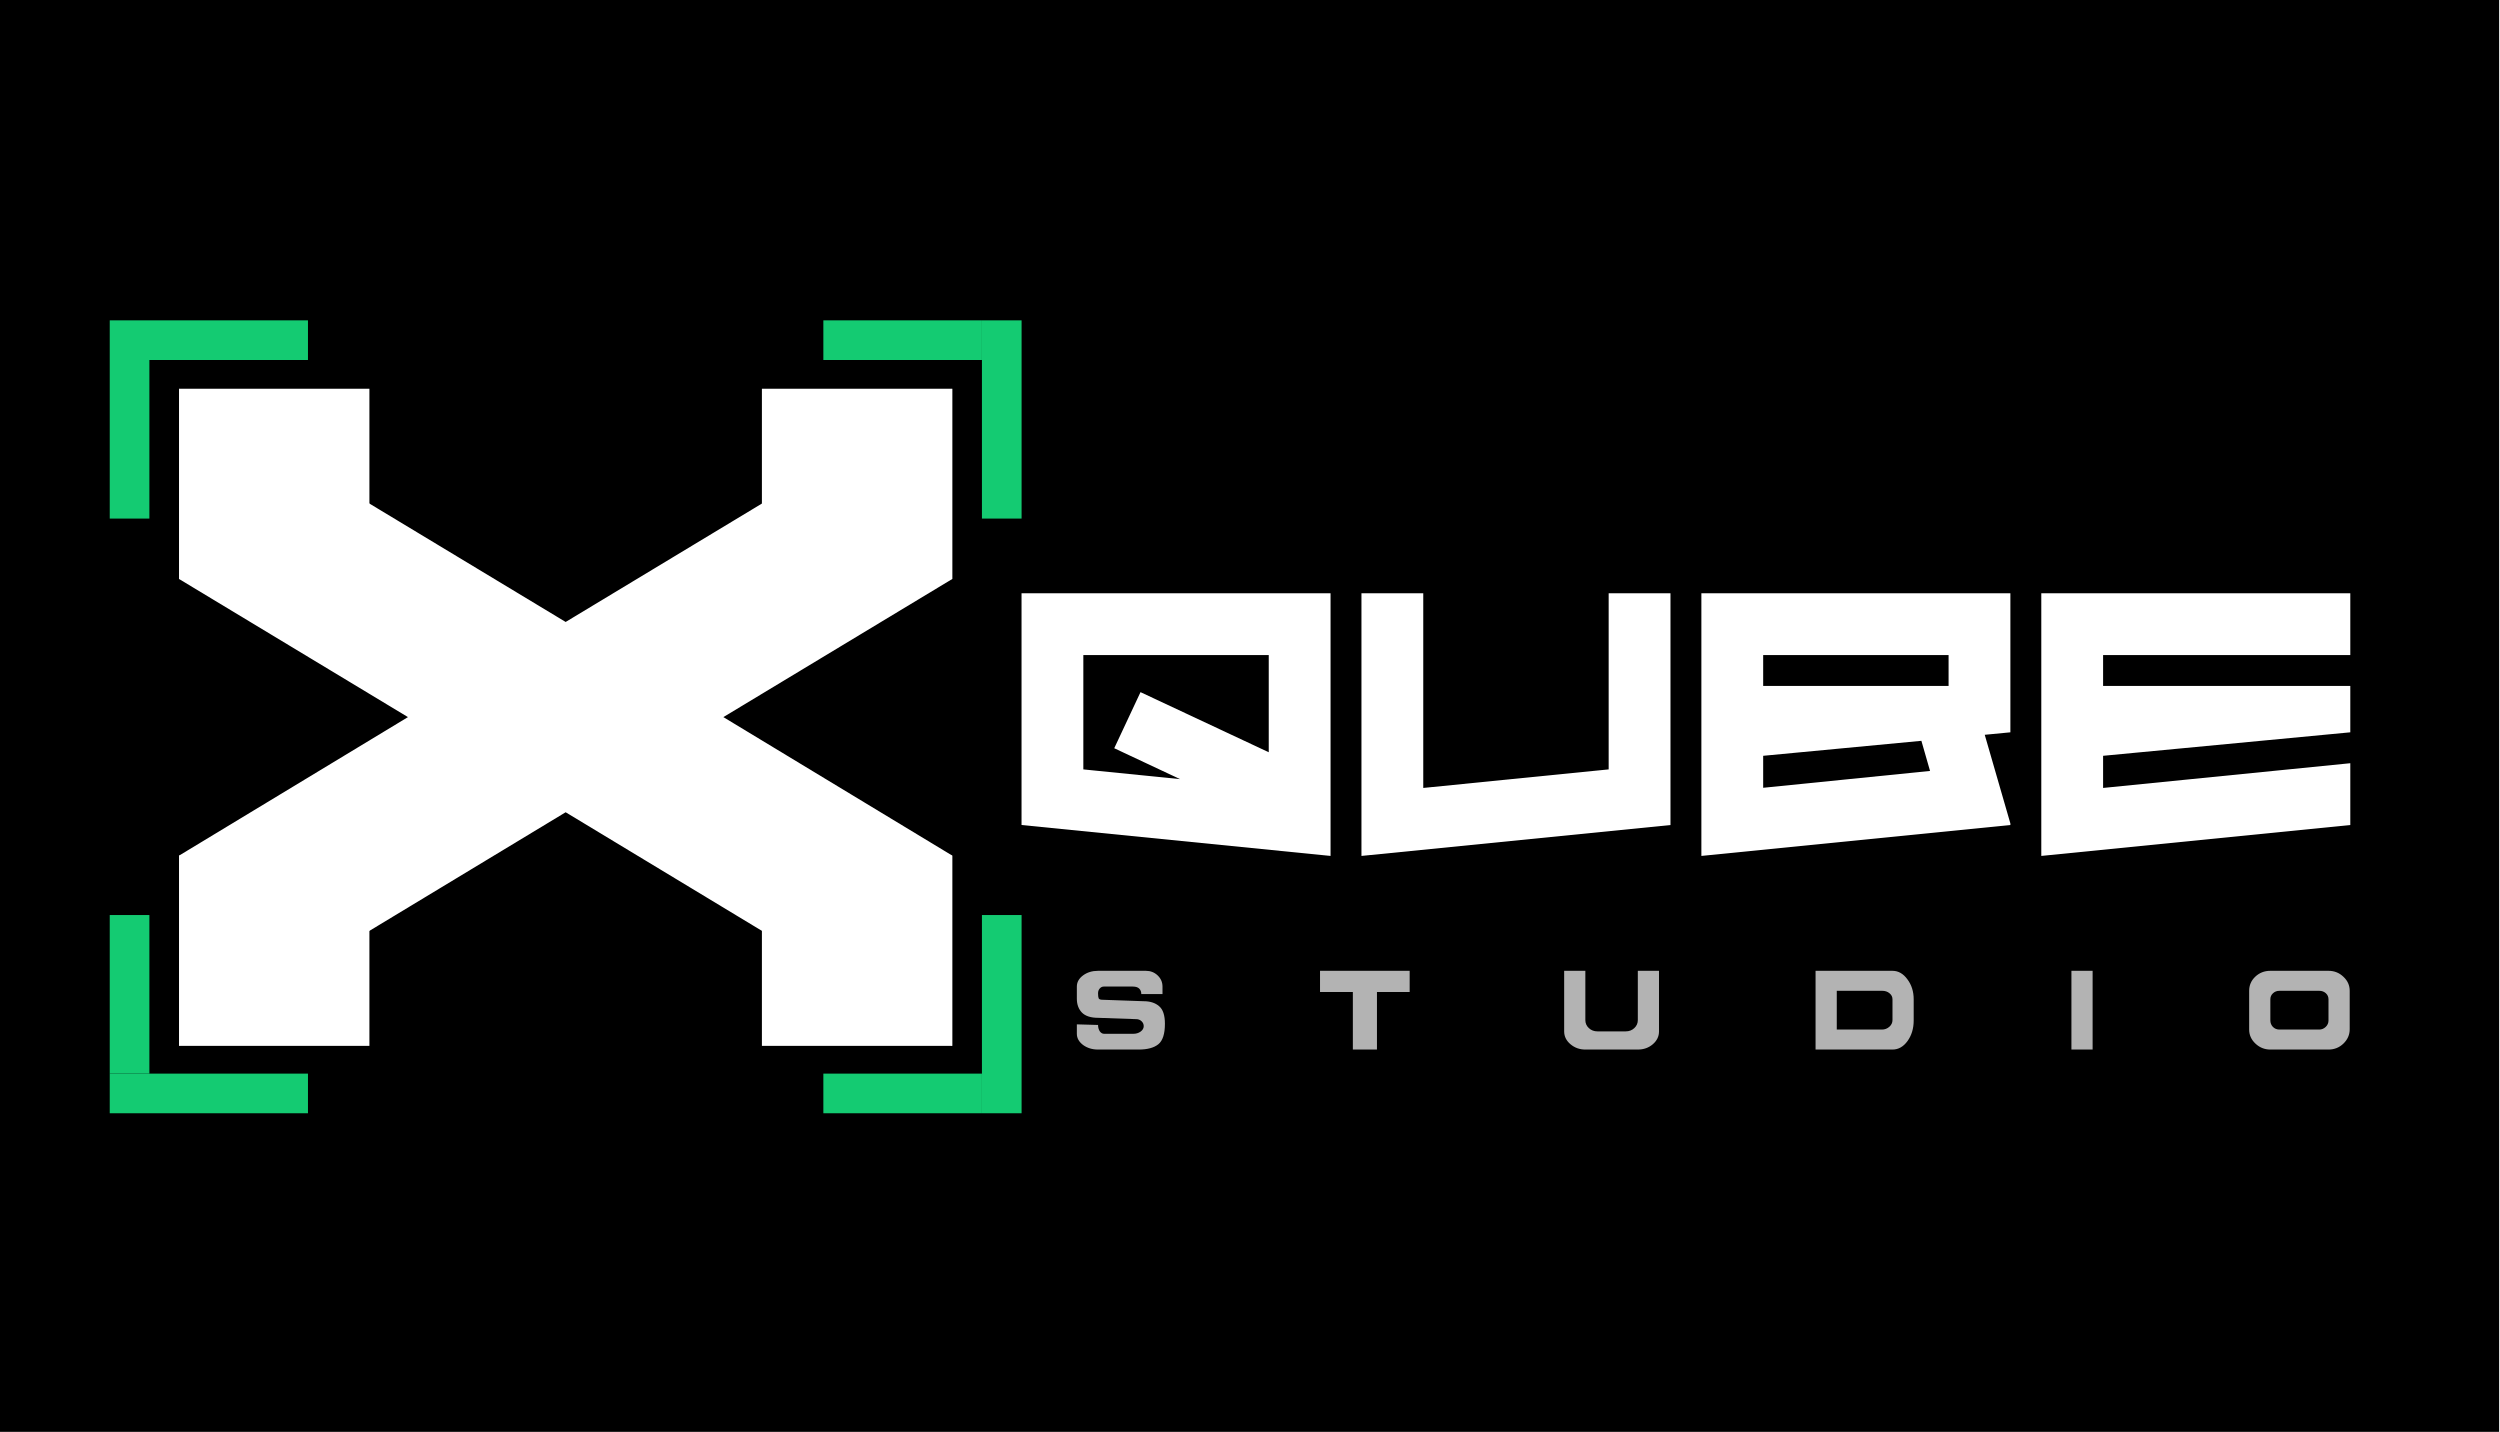
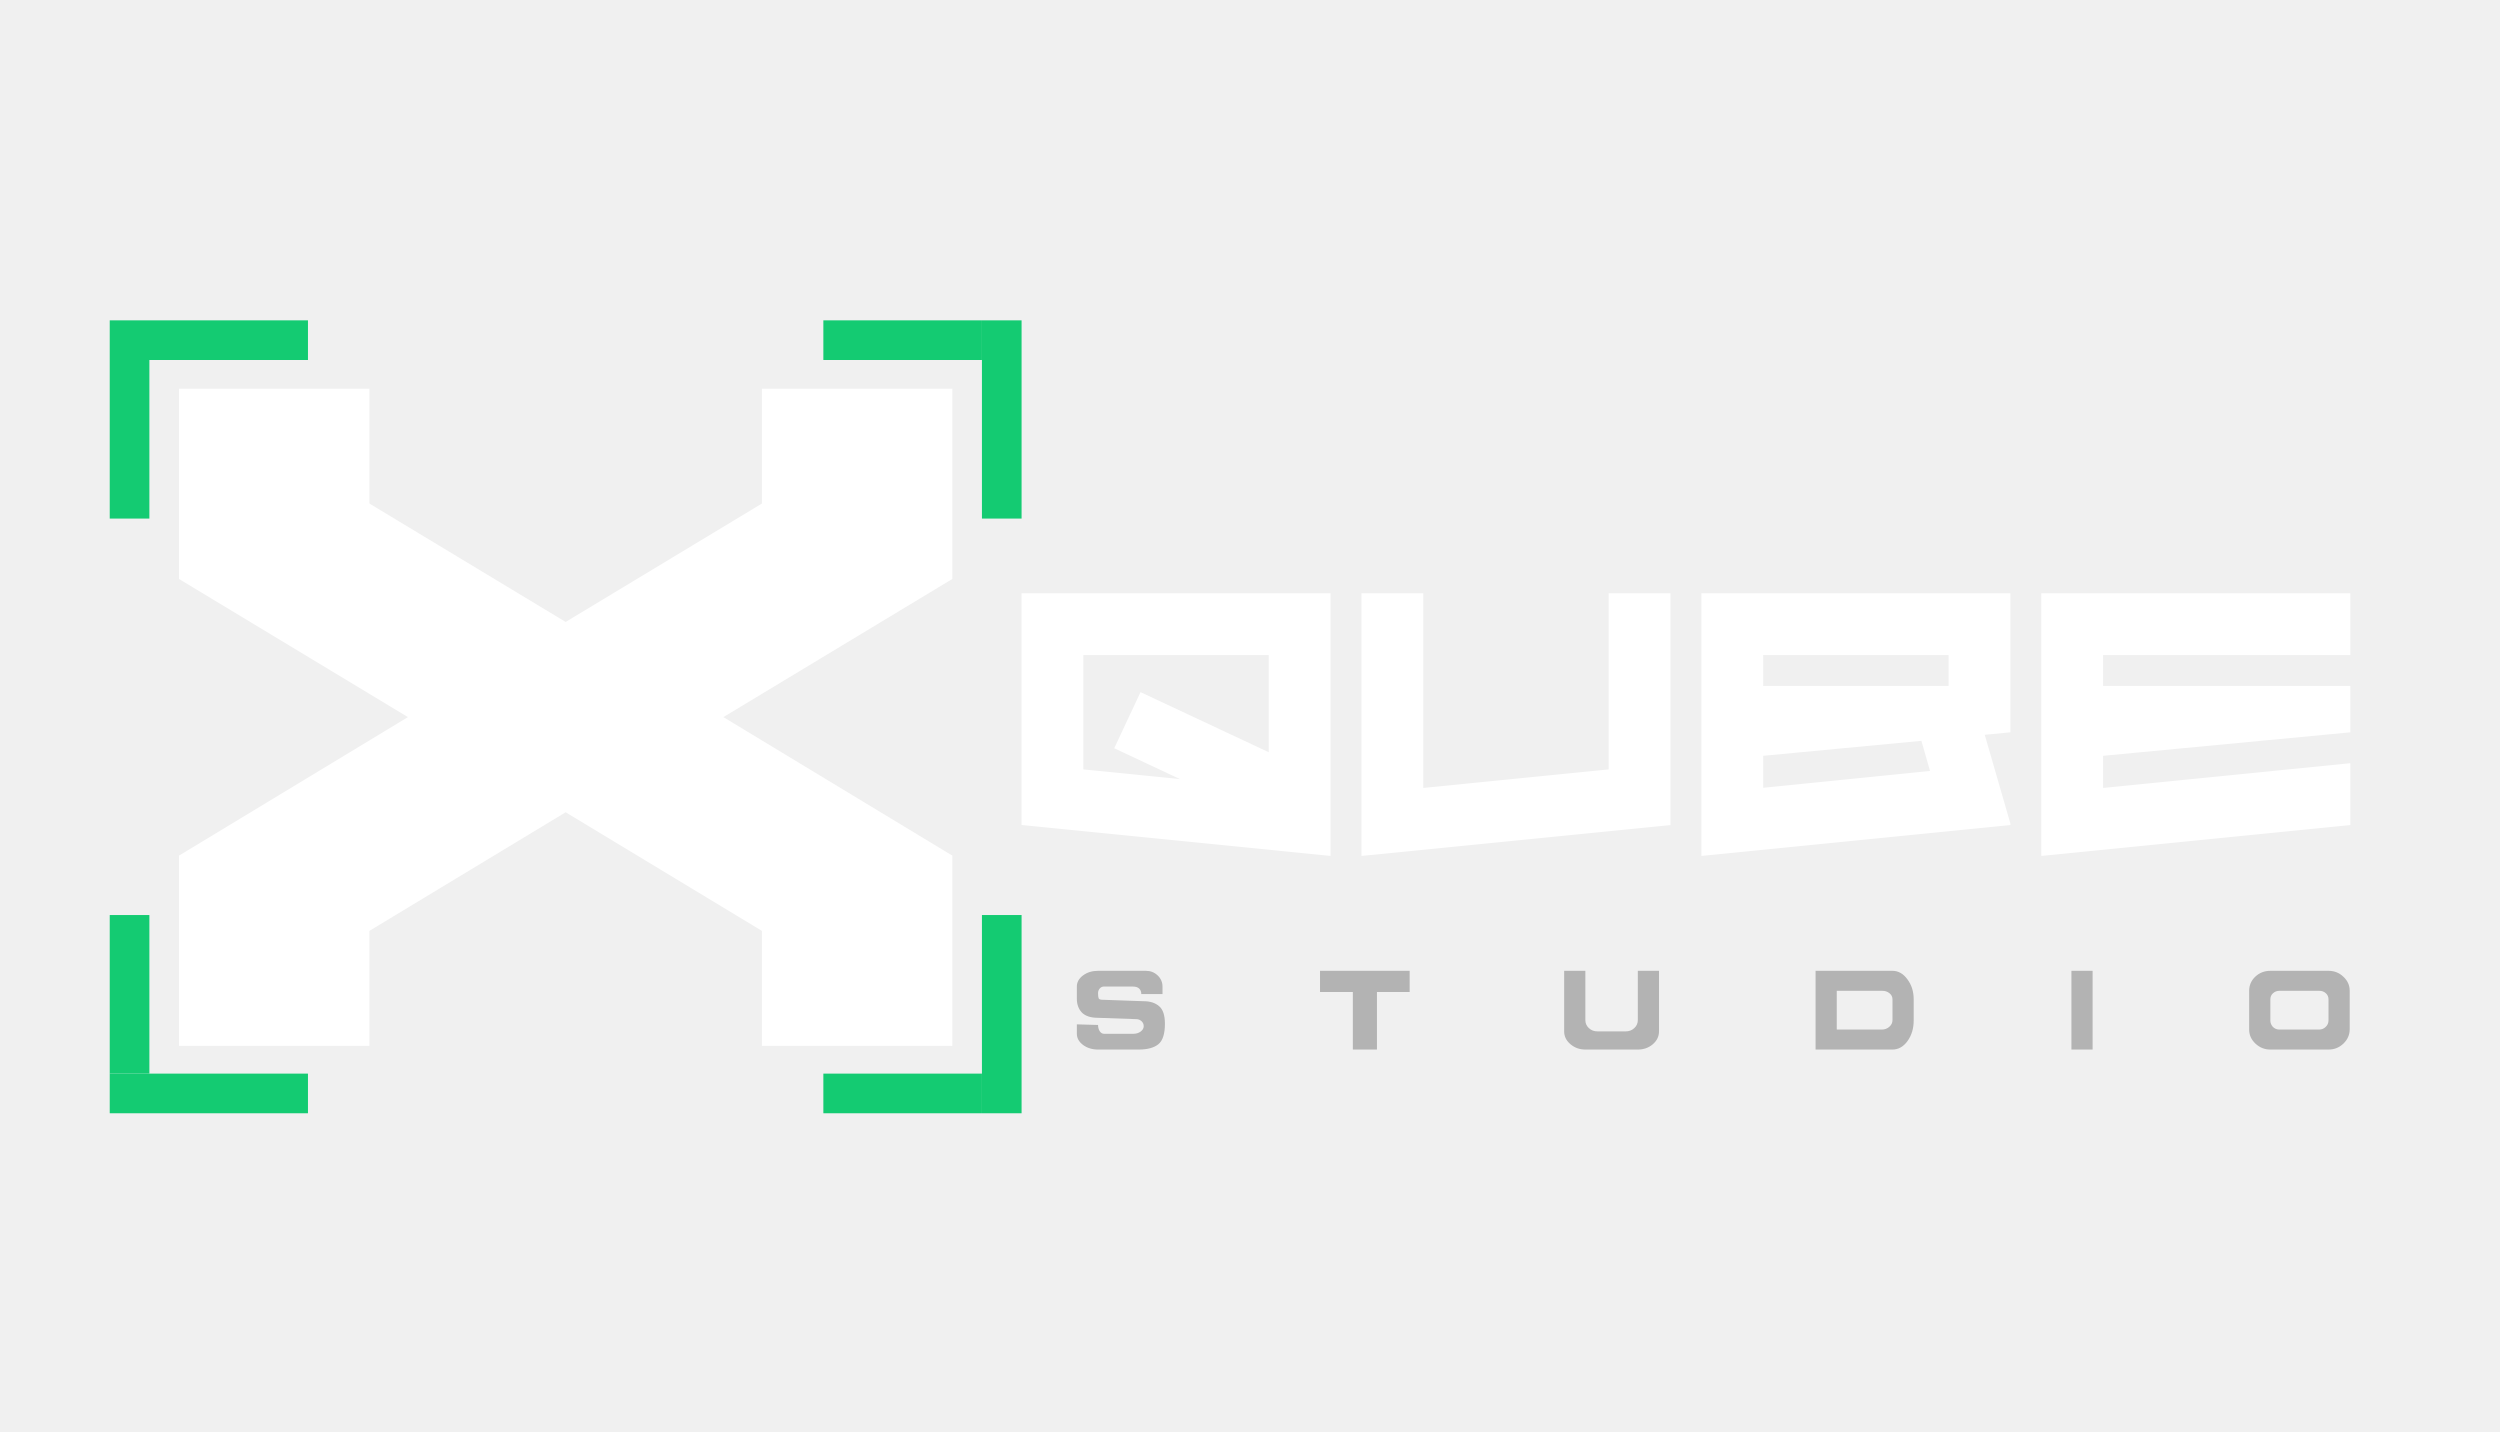
<svg xmlns="http://www.w3.org/2000/svg" width="1746" height="1000" viewBox="0 0 1746 1000" fill="none">
-   <rect width="1745.36" height="1000" fill="black" />
  <path d="M756.603 457.496V537.348L824.154 544.147L778.185 522.565L796.529 483.394L886.093 525.371V457.496H756.603ZM713.439 414.333H929.257V597.777L713.439 576.195V414.333ZM1123.49 537.348V414.333H1166.66V576.195L950.838 597.777V414.333H994.002V550.297L1123.49 537.348ZM1404.05 414.333V511.45L1386.14 513.177L1404.05 575.116V576.195L1188.24 597.777V414.333H1404.05ZM1341.9 517.385L1231.4 527.852V550.189L1347.94 538.427L1341.9 517.385ZM1360.89 457.496H1231.4V479.078H1360.89V457.496ZM1641.45 414.333V457.496H1468.8V479.078H1641.45V511.45L1468.8 527.852V550.297L1641.45 533.032V576.195L1425.64 597.777V414.333H1641.45Z" fill="white" />
  <path d="M752.073 715.411L766.879 715.834C766.879 717.526 767.273 718.992 768.063 720.233C768.909 721.418 769.924 722.01 771.109 722.01H791.413C793.443 722.01 795.163 721.502 796.573 720.487C798.04 719.415 798.773 718.146 798.773 716.68C798.773 715.326 798.265 714.17 797.25 713.211C796.235 712.253 794.994 711.773 793.528 711.773L766.879 710.843C761.803 710.843 758.052 709.63 755.627 707.205C753.258 704.723 752.073 701.508 752.073 697.56V689.016C752.073 685.97 753.512 683.376 756.388 681.232C759.264 679.089 762.761 678.018 766.879 678.018H800.296C803.51 678.018 806.246 679.089 808.502 681.232C810.758 683.376 811.886 685.97 811.886 689.016V694.261H797.081C797.081 692.682 796.601 691.413 795.643 690.454C794.684 689.495 793.189 689.016 791.159 689.016H770.855C769.783 689.016 768.853 689.467 768.063 690.369C767.273 691.272 766.879 692.371 766.879 693.669C766.879 695.304 767.02 696.489 767.302 697.222C767.64 697.899 768.542 698.237 770.009 698.237L798.773 699.252C803.285 699.252 806.866 700.408 809.517 702.721C812.224 704.977 813.578 709.066 813.578 714.988C813.578 722.038 812.055 726.804 809.01 729.285C805.964 731.767 801.367 733.008 795.22 733.008H766.879C762.818 733.008 759.321 731.936 756.388 729.793C753.512 727.593 752.073 724.999 752.073 722.01V715.411ZM961.665 733.008H944.829V692.823H921.903V678.018H984.507V692.823H961.665V733.008ZM1092.41 720.318V678.018H1107.21V712.45C1107.21 714.65 1108.03 716.511 1109.67 718.034C1111.3 719.556 1113.31 720.318 1115.67 720.318H1135.39C1137.75 720.318 1139.76 719.556 1141.39 718.034C1143.03 716.511 1143.85 714.65 1143.85 712.45V678.018H1158.65V720.318C1158.65 723.815 1157.21 726.804 1154.34 729.285C1151.46 731.767 1147.96 733.008 1143.85 733.008H1107.21C1103.21 733.008 1099.74 731.767 1096.81 729.285C1093.88 726.804 1092.41 723.815 1092.41 720.318ZM1336.52 697.899V712.704C1336.52 718.287 1335.08 723.081 1332.2 727.086C1329.33 731.034 1325.83 733.008 1321.71 733.008H1267.99V678.018H1321.71C1325.77 678.018 1329.24 679.992 1332.12 683.94C1335.05 687.831 1336.52 692.484 1336.52 697.899ZM1321.71 712.45V697.899C1321.71 696.207 1321.01 694.797 1319.6 693.669C1318.24 692.541 1316.55 691.977 1314.52 691.977H1282.8V719.049H1314.27C1316.3 719.049 1318.05 718.4 1319.51 717.103C1320.98 715.806 1321.71 714.255 1321.71 712.45ZM1446.68 733.008V678.018H1461.48V733.008H1446.68ZM1570.81 719.049V691.977C1570.81 688.085 1572.25 684.786 1575.12 682.078C1578 679.371 1581.49 678.018 1585.61 678.018H1626.22C1630.28 678.018 1633.75 679.399 1636.63 682.163C1639.56 684.87 1641.03 688.141 1641.03 691.977V718.795C1641.03 722.687 1639.56 726.042 1636.63 728.862C1633.75 731.626 1630.28 733.008 1626.22 733.008H1585.61C1581.61 733.008 1578.14 731.626 1575.21 728.862C1572.27 726.099 1570.81 722.828 1570.81 719.049ZM1591.96 719.049H1619.71C1621.45 719.049 1622.98 718.428 1624.27 717.188C1625.57 715.947 1626.22 714.452 1626.22 712.704V697.899C1626.22 696.207 1625.6 694.797 1624.36 693.669C1623.12 692.541 1621.57 691.977 1619.71 691.977H1591.96C1590.15 691.977 1588.63 692.569 1587.39 693.753C1586.2 694.881 1585.61 696.263 1585.61 697.899V712.704C1585.61 714.396 1586.2 715.89 1587.39 717.188C1588.63 718.428 1590.15 719.049 1591.96 719.049Z" fill="#B3B3B3" />
  <rect x="76.639" y="251.42" width="27.689" height="110.754" fill="#14CB72" />
  <rect x="215.082" y="223.732" width="27.689" height="138.443" transform="rotate(90 215.082 223.732)" fill="#14CB72" />
  <rect width="27.689" height="110.754" transform="matrix(1 0 0 -1 76.6387 749.814)" fill="#14CB72" />
  <rect width="27.689" height="138.443" transform="matrix(-4.37114e-08 -1 -1 4.37114e-08 215.082 777.502)" fill="#14CB72" />
  <rect x="685.785" y="223.732" width="27.689" height="110.754" transform="rotate(90 685.785 223.732)" fill="#14CB72" />
  <rect x="713.473" y="362.176" width="27.689" height="138.443" transform="rotate(-180 713.473 362.176)" fill="#14CB72" />
  <rect width="27.689" height="110.754" transform="matrix(-4.37115e-08 -1 -1 4.37113e-08 685.785 777.502)" fill="#14CB72" />
  <rect width="27.689" height="138.443" transform="matrix(-1 8.74227e-08 8.74228e-08 1 713.473 639.059)" fill="#14CB72" />
  <path d="M284.91 500.827L125.092 404.394V271.494L395.055 434.377L665.018 271.494V404.394L505.2 500.827L665.018 597.531V730.431L395.055 567.277L125.092 730.431V597.531L284.91 500.827Z" fill="white" />
  <rect x="125.092" y="271.494" width="132.905" height="132.905" fill="white" />
  <rect x="125.092" y="597.527" width="132.905" height="132.905" fill="white" />
  <rect x="532.115" y="271.494" width="132.905" height="132.905" fill="white" />
  <rect x="532.115" y="597.527" width="132.905" height="132.905" fill="white" />
</svg>
